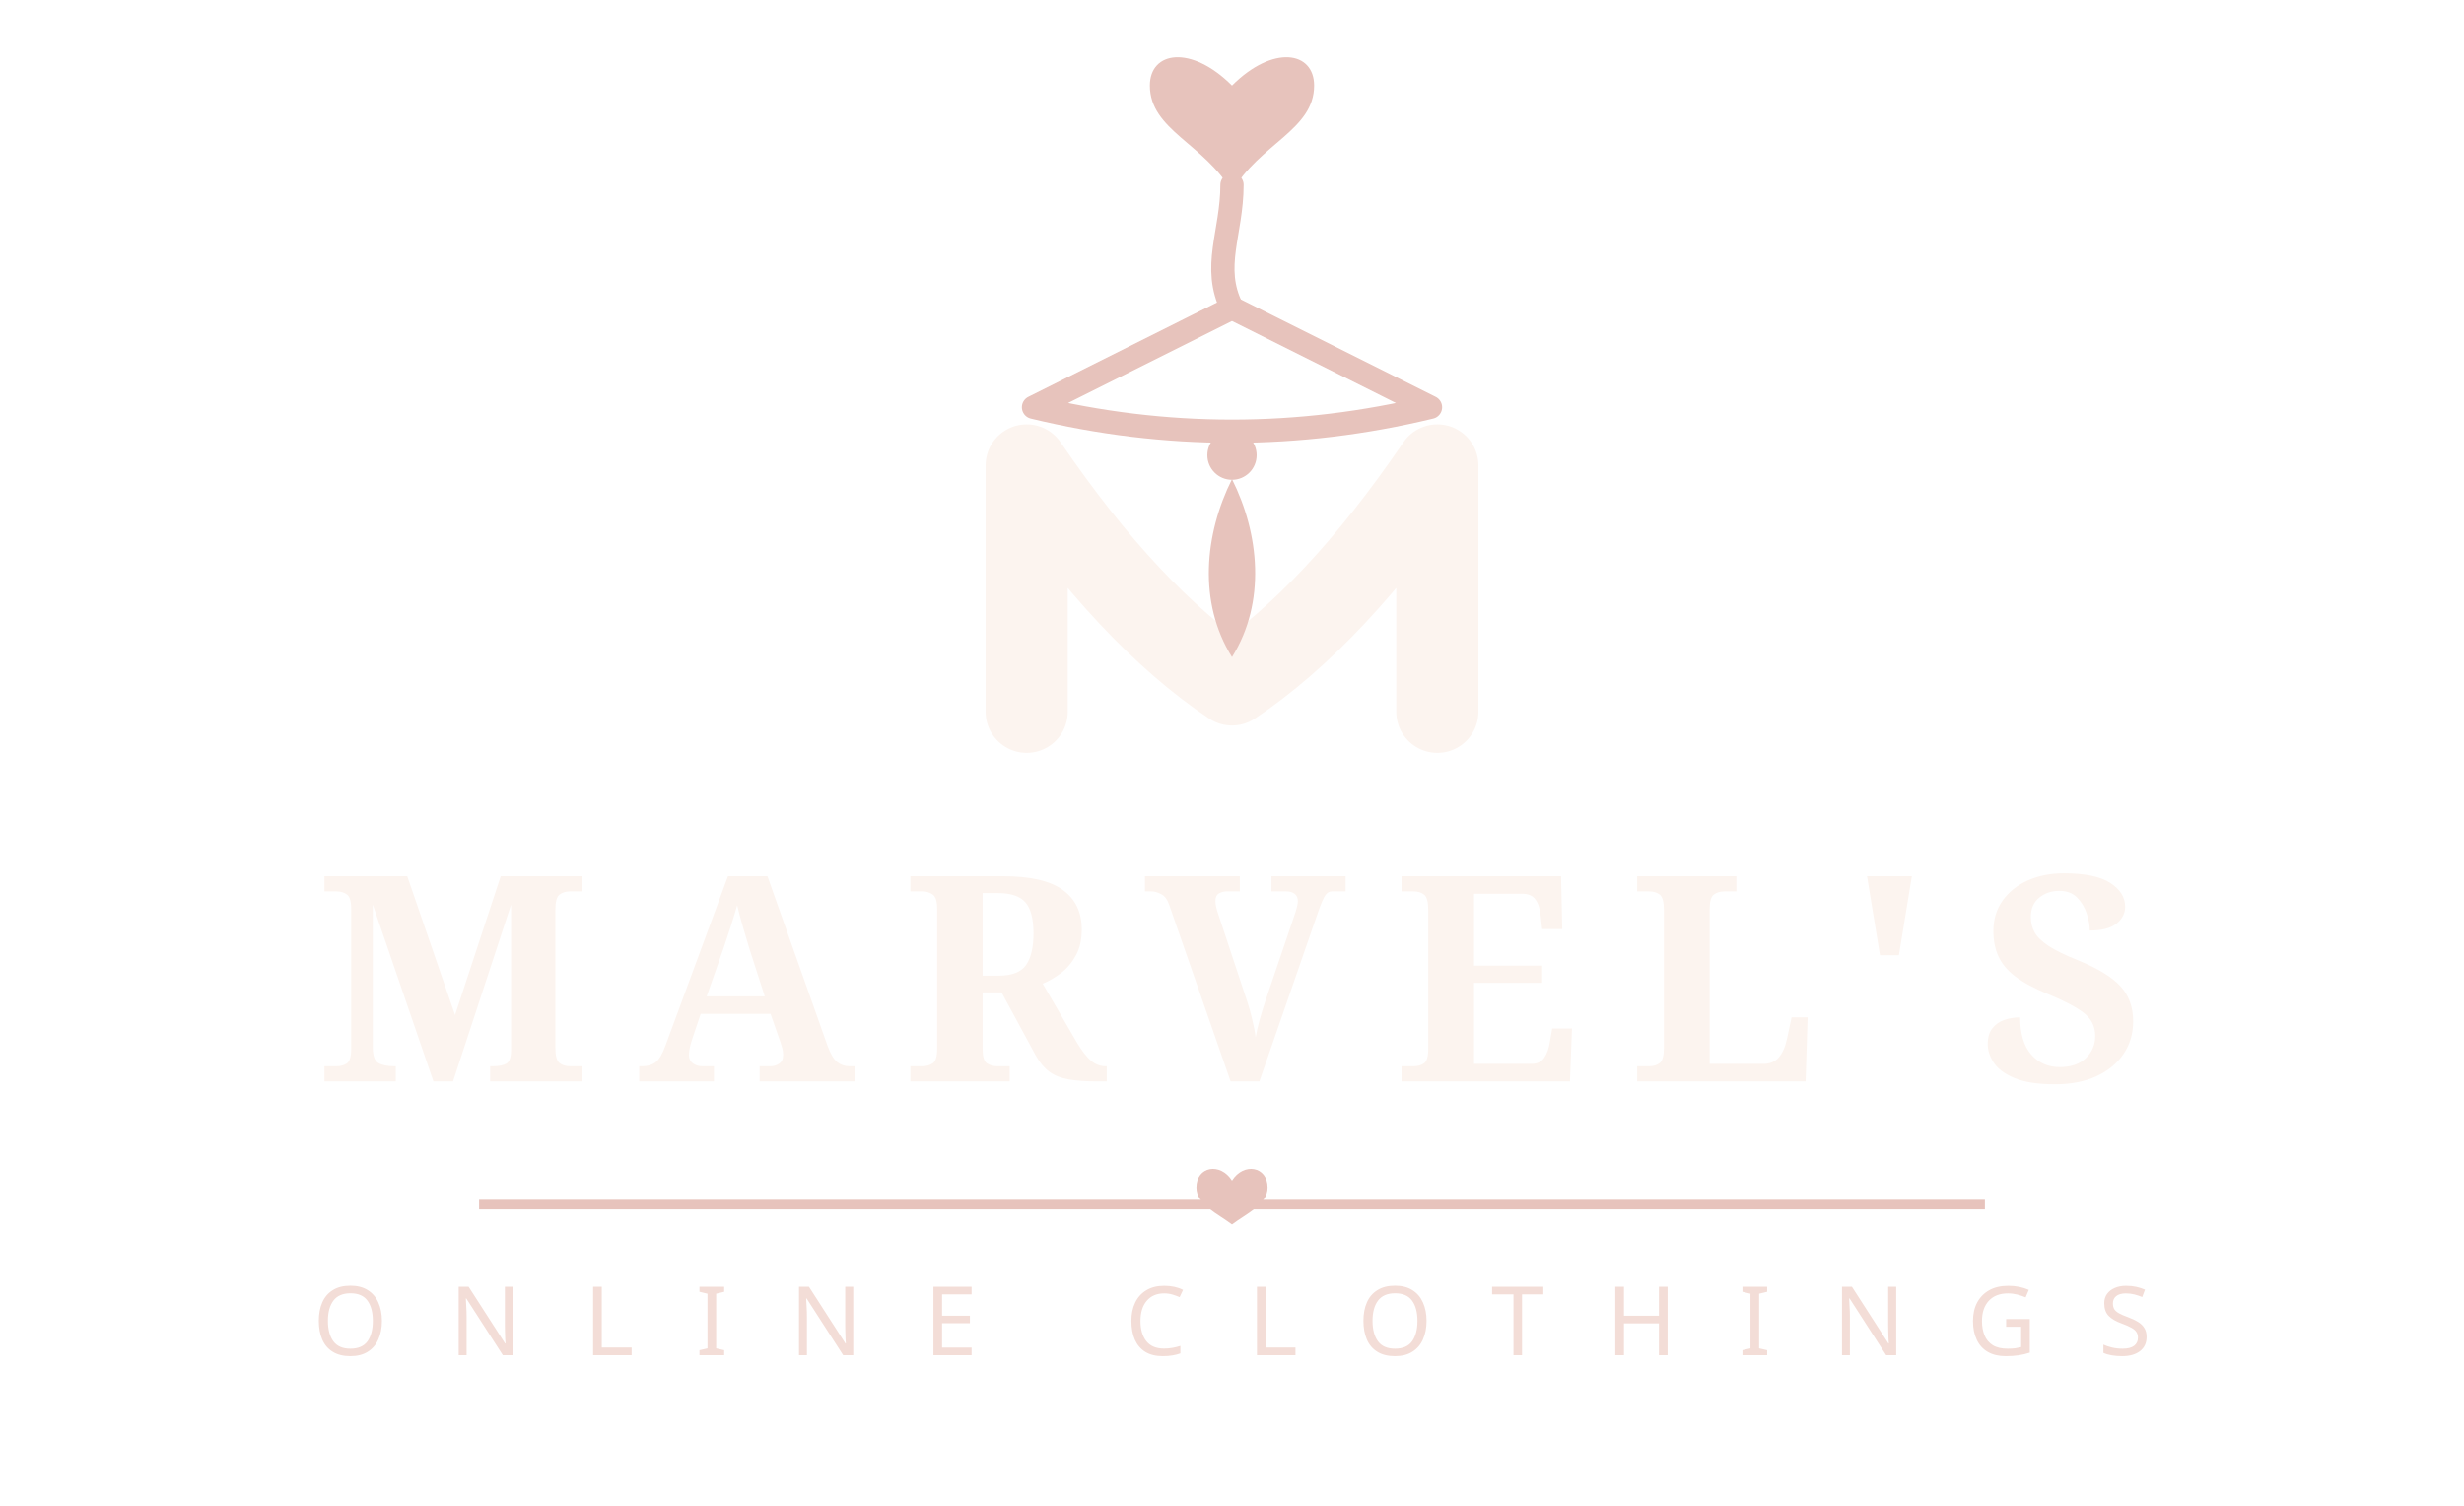
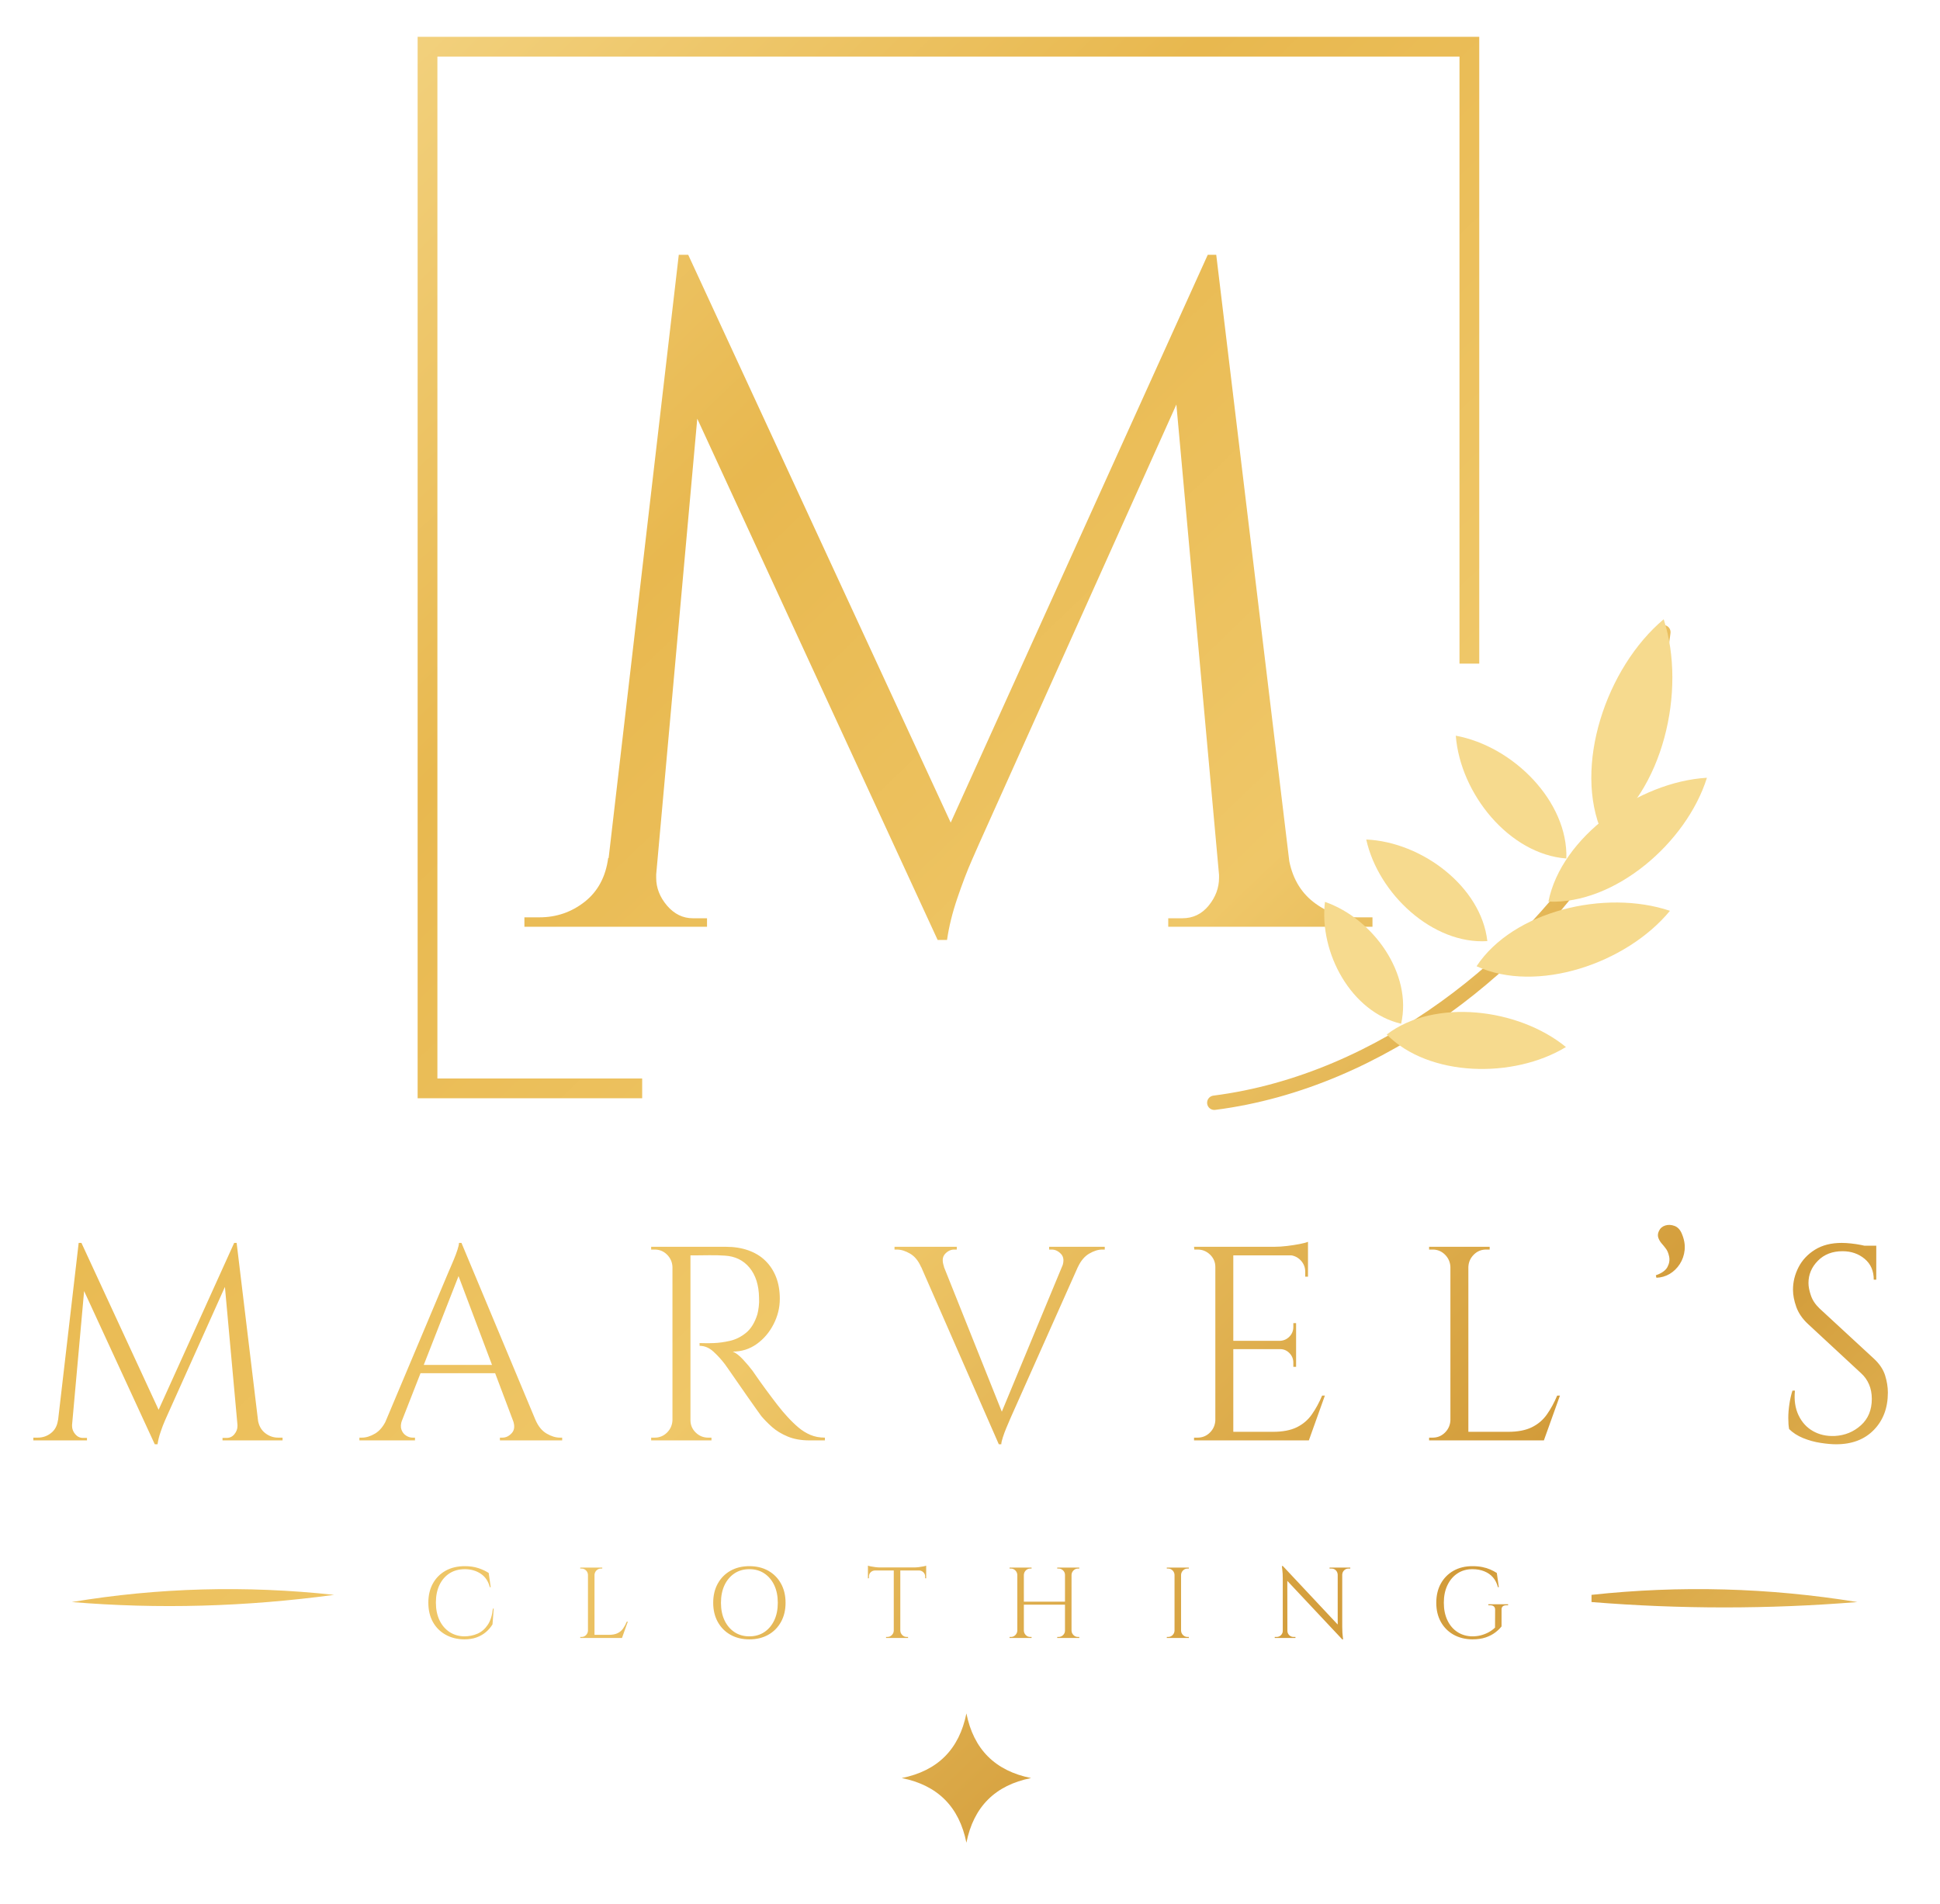
- <svg xmlns="http://www.w3.org/2000/svg" viewBox="0 0 360 220" role="img" aria-label="Marvel's Online Clothings">
-   <g transform="translate(116 0)">
-     <path d="M64 28 C60 21 52 19 52 12.5 C52 7.5 58 6.5 64 12.5 C70 6.5 76 7.5 76 12.5 C76 19 68 21 64 28 Z" fill="#E7C3BC" />
-     <path d="M64 27 C64 34 61 39 64 45" fill="none" stroke="#E7C3BC" stroke-width="3.4" stroke-linecap="round" />
-     <path d="M64 45 L35 59.5 Q64 66.5 93 59.5 L64 45" fill="none" stroke="#E7C3BC" stroke-width="3.4" stroke-linejoin="round" stroke-linecap="round" />
-     <path d="M34 104 L34 68 Q49 90 64 100 Q79 90 94 68 L94 104" fill="none" stroke="#FCF4EF" stroke-width="12" stroke-linecap="round" stroke-linejoin="round" />
-     <circle cx="64" cy="66.5" r="3.6" fill="#E7C3BC" />
-     <path d="M64 70 C60 78 59 88 64 96 C69 88 68 78 64 70 Z" fill="#E7C3BC" />
+ <svg xmlns="http://www.w3.org/2000/svg" viewBox="120 140 540 530" role="img" aria-label="Marvel’s Clothing">
+   <defs>
+     <linearGradient id="g" x1="150" y1="150" x2="640" y2="660" gradientUnits="userSpaceOnUse">
+       <stop offset="0" stop-color="#F6DA8E" />
+       <stop offset=".3" stop-color="#E8B84F" />
+       <stop offset=".55" stop-color="#EFC768" />
+       <stop offset=".8" stop-color="#D19A38" />
+       <stop offset="1" stop-color="#F0CB6E" />
+     </linearGradient>
+     <linearGradient id="gd" x1="150" y1="150" x2="640" y2="660" gradientUnits="userSpaceOnUse">
+       <stop offset="0" stop-color="#D9A845" />
+       <stop offset=".5" stop-color="#B98428" />
+       <stop offset="1" stop-color="#CE9A3B" />
+     </linearGradient>
+   </defs>
+   <path d="M296 443 H239 V153 H529 V322" fill="none" stroke="url(#g)" stroke-width="5.5" stroke-linecap="square" stroke-linejoin="miter" />
+   <path d="M377.32 385.16L456.18 210.93L458.28 228.49L392.51 374.94Q392.51 374.94 390.55 379.40Q388.58 383.85 386.49 390.01Q384.39 396.17 383.61 401.67L380.99 401.67L377.32 385.16M289.29 378.87L295.05 378.87L295.05 398L265.97 398L265.97 395.38Q266.23 395.38 268.20 395.38Q270.16 395.38 270.16 395.38Q277.24 395.38 282.74 391.06Q288.24 386.73 289.29 378.87M300.81 383.07L302.65 383.07Q302.65 383.33 302.65 383.59Q302.65 383.85 302.65 384.38Q302.65 388.57 305.66 392.11Q308.68 395.64 312.87 395.64L316.80 395.64L316.80 398L300.81 398L300.81 383.07M287.19 398L308.94 210.93L311.56 210.93L316.80 226.39L301.34 398L287.19 398M306.58 240.28L311.56 210.93L387.01 374.16L380.99 401.67L306.58 240.28M456.18 210.93L458.54 210.93L481.07 398L460.63 398L446.23 239.23L456.18 210.93M473.21 398L473.21 378.87L478.71 378.87Q480.02 386.73 485.52 391.06Q491.03 395.38 497.84 395.38Q497.84 395.38 499.94 395.38Q502.03 395.38 502.03 395.38L502.03 398L473.21 398M459.32 383.07L461.16 383.07L461.16 398L445.18 398L445.18 395.64L449.11 395.64Q453.56 395.64 456.44 392.11Q459.32 388.57 459.32 384.38Q459.32 383.85 459.32 383.59Q459.32 383.33 459.32 383.07" fill="url(#g)" />
+   <g fill="url(#g)">
+     <path d="M458 447 C505 441 546 407 567 373 C575 358 580 340 583 316" fill="none" stroke="url(#g)" stroke-width="4" stroke-linecap="round" />
+     <path transform="translate(566 372) rotate(-74)" d="M0 0 C15.5 -13 44.64 -11.7 62 0 C44.64 11.7 15.5 13 0 0Z" />
+     <path transform="translate(551 391) rotate(-38)" d="M0 0 C14 -12 40.32 -10.8 56 0 C40.32 10.8 14 12 0 0Z" />
+     <path transform="translate(531 409) rotate(-16)" d="M0 0 C14 -12 40.32 -10.8 56 0 C40.32 10.8 14 12 0 0Z" />
+     <path transform="translate(506 428) rotate(4)" d="M0 0 C12.5 -11 36 -9.9 50 0 C36 9.9 12.5 11 0 0Z" />
+     <path transform="translate(556 379) rotate(-132)" d="M0 0 C11.5 -11 33.12 -9.9 46 0 C33.12 9.9 11.5 11 0 0Z" />
+     <path transform="translate(534 402) rotate(-140)" d="M0 0 C11 -10.5 31.68 -9.45 44 0 C31.68 9.45 11 10.5 0 0Z" />
+     <path transform="translate(510 425) rotate(-122)" d="M0 0 C10 -10 28.8 -9 40 0 C28.8 9 10 10 0 0Z" />
  </g>
-   <text x="180" y="158" text-anchor="middle" font-family="'Playfair Display', 'Cormorant Garamond', Georgia, serif" font-size="42" font-weight="600" letter-spacing="7" fill="#FCF4EF">MARVEL'S</text>
-   <line x1="70" y1="176" x2="290" y2="176" stroke="#E7C3BC" stroke-width="1.4" />
-   <path d="M180 172.5 c-1.7 -2.7 -5.2 -2.1 -5.2 1 c0 2.5 3.1 3.8 5.2 5.4 c2.1 -1.6 5.2 -2.9 5.2 -5.4 c0 -3.1 -3.5 -3.7 -5.2 -1 z" fill="#E7C3BC" />
-   <text x="180" y="198" text-anchor="middle" font-family="'Jost', ui-sans-serif, system-ui, sans-serif" font-size="14" letter-spacing="9" fill="#F3DDD7">ONLINE CLOTHINGS</text>
+   <path d="M162 537.23L185.18 486.02L185.79 491.18L166.47 534.22Q166.47 534.22 165.89 535.53Q165.31 536.84 164.70 538.65Q164.08 540.46 163.85 542.08L163.08 542.08L162 537.23M136.13 535.38L137.82 535.38L137.82 541L129.28 541L129.28 540.23Q129.35 540.23 129.93 540.23Q130.51 540.23 130.51 540.23Q132.59 540.23 134.20 538.96Q135.82 537.69 136.13 535.38M139.52 536.61L140.06 536.61Q140.06 536.69 140.06 536.76Q140.06 536.84 140.06 537Q140.06 538.23 140.94 539.27Q141.83 540.31 143.06 540.31L144.21 540.31L144.21 541L139.52 541L139.52 536.61M135.51 541L141.90 486.02L142.67 486.02L144.21 490.56L139.67 541L135.51 541M141.21 494.65L142.67 486.02L164.85 533.99L163.08 542.08L141.21 494.65M185.18 486.02L185.87 486.02L192.49 541L186.49 541L182.25 494.34L185.18 486.02M190.18 541L190.18 535.38L191.80 535.38Q192.18 537.69 193.80 538.96Q195.42 540.23 197.42 540.23Q197.42 540.23 198.04 540.23Q198.65 540.23 198.65 540.23L198.65 541L190.18 541M186.10 536.61L186.64 536.61L186.64 541L181.94 541L181.94 540.31L183.10 540.31Q184.41 540.31 185.25 539.27Q186.10 538.23 186.10 537Q186.10 536.84 186.10 536.76Q186.10 536.69 186.10 536.61M246.91 493.34L248.45 486.02L271.24 540.54L264.70 540.54L246.91 493.34M227.51 535.38L231.90 535.38Q231.36 536.92 231.74 538Q232.13 539.08 233.01 539.65Q233.90 540.23 234.82 540.23L235.51 540.23L235.51 541L220.04 541L220.04 540.23Q220.04 540.23 220.38 540.23Q220.73 540.23 220.73 540.23Q222.50 540.23 224.39 539.11Q226.27 538 227.51 535.38M247.76 486.02L248.45 486.02L249.14 491.41L229.82 540.77L225.20 540.77L244.91 493.95Q244.91 493.95 245.33 492.99Q245.76 492.03 246.33 490.64Q246.91 489.26 247.33 487.95Q247.76 486.64 247.76 486.02M235.21 519.98L259.31 519.98L259.31 522.29L235.21 522.29L235.21 519.98M262.77 535.38L269.09 535.38Q270.24 538 272.17 539.11Q274.09 540.23 275.86 540.23Q275.86 540.23 276.17 540.23Q276.48 540.23 276.48 540.23L276.48 541L259.15 541L259.15 540.23L259.85 540.23Q261.31 540.23 262.46 538.96Q263.62 537.69 262.77 535.38M311.18 487.10L322.04 487.10Q325.51 487.10 328.32 488.10Q331.13 489.10 333.05 490.99Q334.98 492.88 336.02 495.53Q337.06 498.19 337.06 501.58Q337.06 505.27 335.32 508.66Q333.59 512.05 330.63 514.17Q327.66 516.28 323.97 516.28Q325.28 516.82 326.82 518.48Q328.36 520.13 329.51 521.67Q329.51 521.67 330.55 523.17Q331.59 524.68 333.17 526.83Q334.75 528.99 336.36 531.07Q337.98 533.15 339.14 534.38Q340.68 536.07 342.22 537.38Q343.76 538.69 345.56 539.46Q347.37 540.23 349.61 540.23L349.61 541L345.37 541Q341.83 541 339.25 539.92Q336.67 538.84 334.90 537.27Q333.13 535.69 331.90 534.22Q331.67 533.92 330.63 532.45Q329.59 530.99 328.16 528.95Q326.74 526.91 325.35 524.91Q323.97 522.90 322.97 521.48Q321.96 520.06 321.81 519.83Q320.35 517.90 318.58 516.28Q316.81 514.67 314.73 514.67L314.73 513.90Q314.73 513.90 315.92 513.93Q317.11 513.97 318.81 513.90Q320.81 513.82 323.20 513.28Q325.58 512.74 327.66 511.05Q329.74 509.35 330.82 505.89Q331.05 505.04 331.20 503.77Q331.36 502.50 331.28 501.27Q331.20 496.03 328.63 492.91Q326.05 489.80 321.73 489.56Q319.58 489.41 317.31 489.45Q315.03 489.49 313.49 489.49Q311.95 489.49 311.95 489.49Q311.95 489.41 311.76 488.83Q311.57 488.25 311.38 487.68Q311.18 487.10 311.18 487.10M307.18 487.10L312.19 487.10L312.19 541L307.18 541L307.18 487.10M307.18 535.38L307.41 535.38L307.41 541L301.25 541L301.25 540.23Q301.25 540.23 301.75 540.23Q302.25 540.23 302.25 540.23Q304.25 540.23 305.68 538.81Q307.10 537.38 307.18 535.38M307.41 487.10L307.41 492.72L307.18 492.72Q307.10 490.72 305.68 489.29Q304.25 487.87 302.25 487.87Q302.25 487.87 301.75 487.87Q301.25 487.87 301.25 487.87L301.25 487.10L307.41 487.10M311.95 541L311.95 535.38L312.19 535.38Q312.19 537.38 313.65 538.81Q315.11 540.23 317.11 540.23Q317.11 540.23 317.58 540.23Q318.04 540.23 318.04 540.23L318.04 541M399.56 534.76L398.02 542.08L374.15 487.56L380.69 487.56L399.56 534.76M398.71 542.08L398.02 542.08L397.33 536.69L417.81 487.33L422.43 487.33L401.56 534.15Q401.56 534.15 401.14 535.11Q400.71 536.07 400.14 537.46Q399.56 538.84 399.14 540.15Q398.71 541.46 398.71 542.08M420.04 492.72L415.65 492.64Q416.50 490.33 415.34 489.10Q414.19 487.87 412.73 487.87L412.03 487.87L412.03 487.10L427.51 487.10L427.51 487.87Q427.51 487.87 427.16 487.87Q426.82 487.87 426.82 487.87Q425.12 487.87 423.20 488.99Q421.27 490.10 420.04 492.72M382.77 492.64L376.38 492.72Q375.23 490.10 373.30 488.99Q371.38 487.87 369.61 487.87Q369.61 487.87 369.30 487.87Q368.99 487.87 368.99 487.87L368.99 487.10L386.32 487.10L386.32 487.87L385.62 487.87Q384.16 487.87 383.04 489.10Q381.93 490.33 382.77 492.64M458.29 487.10L463.29 487.10L463.29 541L458.29 541L458.29 487.10M463.06 538.61L484.08 538.61L484.08 541L463.06 541L463.06 538.61M463.06 513.28L480.77 513.28L480.77 515.59L463.06 515.59L463.06 513.28M463.06 487.10L484.08 487.10L484.08 489.49L463.06 489.49L463.06 487.10M488.01 528.53L488.78 528.53L484.32 541L471.53 541L474.31 538.61Q478.39 538.61 480.97 537.34Q483.55 536.07 485.16 533.76Q486.78 531.45 488.01 528.53M476.31 515.44L480.77 515.44L480.77 520.52L480 520.52L480 519.36Q480 517.82 478.93 516.71Q477.85 515.59 476.31 515.59L476.31 515.44M480 508.35L480.77 508.35L480.77 513.43L476.31 513.43L476.31 513.28Q477.85 513.20 478.93 512.09Q480 510.97 480 509.43L480 508.35M478.77 489.26L484.08 489.26L484.08 495.42L483.31 495.42L483.31 494.03Q483.31 492.18 482.01 490.83Q480.70 489.49 478.77 489.41L478.77 489.26M484.08 485.71L484.08 487.95L474.69 487.10Q476.38 487.10 478.27 486.87Q480.16 486.64 481.77 486.33Q483.39 486.02 484.08 485.71M458.29 535.38L458.52 535.38L458.52 541L452.36 541L452.36 540.23Q452.36 540.23 452.86 540.23Q453.36 540.23 453.36 540.23Q455.36 540.23 456.79 538.81Q458.21 537.38 458.29 535.38M458.52 487.10L458.52 492.72L458.29 492.72Q458.29 490.72 456.83 489.29Q455.36 487.87 453.36 487.87Q453.36 487.87 452.90 487.87Q452.44 487.87 452.44 487.87L452.36 487.10M523.72 487.10L528.72 487.10L528.72 541L523.72 541L523.72 487.10M528.49 538.61L549.51 538.61L549.51 541L528.49 541L528.49 538.61M553.44 528.53L554.21 528.53L549.74 541L536.96 541L539.73 538.61Q543.82 538.61 546.39 537.34Q548.97 536.07 550.59 533.76Q552.21 531.45 553.44 528.53M523.72 535.38L523.95 535.38L523.95 541L517.79 541L517.79 540.23Q517.79 540.23 518.29 540.23Q518.79 540.23 518.79 540.23Q520.79 540.23 522.22 538.81Q523.64 537.38 523.72 535.38M523.95 487.10L523.95 492.72L523.72 492.72Q523.64 490.72 522.22 489.29Q520.79 487.87 518.79 487.87Q518.79 487.87 518.29 487.87Q517.79 487.87 517.79 487.87L517.79 487.10L523.95 487.10M528.72 492.72L528.49 492.72L528.49 487.10L534.65 487.10L534.65 487.87Q534.58 487.87 534.11 487.87Q533.65 487.87 533.65 487.87Q531.65 487.87 530.23 489.29Q528.80 490.72 528.72 492.72M581.76 482.71Q582.29 481.56 583.53 481.17Q584.76 480.79 586.11 481.29Q587.45 481.79 588.15 483.48Q589.15 485.87 588.92 488.02Q588.69 490.18 587.57 491.91Q586.45 493.64 584.76 494.65Q583.06 495.65 581.06 495.72L580.91 495.03Q583.37 494.18 584.14 492.72Q584.91 491.26 584.60 489.80Q584.30 488.33 583.60 487.49Q583.14 486.87 582.53 486.18Q581.91 485.48 581.60 484.60Q581.29 483.71 581.76 482.71M632.63 486.02Q633.86 486.02 635.29 486.18Q636.71 486.33 638.06 486.60Q639.41 486.87 640.52 487.14Q641.64 487.41 642.26 487.72L642.26 496.26L641.56 496.26Q641.56 492.57 639.02 490.45Q636.48 488.33 632.86 488.33Q628.63 488.33 626.01 490.99Q623.39 493.64 623.39 497.19Q623.39 498.65 624.05 500.61Q624.70 502.58 626.47 504.27L641.64 518.28Q643.95 520.44 644.72 522.90Q645.49 525.37 645.49 527.68Q645.49 534.07 641.60 538.07Q637.71 542.08 631.09 542.08Q629.24 542.08 626.74 541.69Q624.24 541.31 621.89 540.35Q619.54 539.38 618 537.84Q617.77 536.61 617.77 534.76Q617.77 532.91 618.08 530.87Q618.39 528.83 618.93 527.14L619.62 527.14Q619.23 531.07 620.62 533.99Q622.01 536.92 624.66 538.42Q627.32 539.92 630.71 539.77Q634.94 539.54 637.98 536.80Q641.02 534.07 641.02 529.45Q641.02 527.22 640.25 525.41Q639.48 523.60 638.02 522.29L623.24 508.58Q620.93 506.43 620 503.85Q619.08 501.27 619.08 499.04Q619.08 495.80 620.62 492.80Q622.16 489.80 625.20 487.91Q628.24 486.02 632.63 486.02M636.40 486.79L642.26 486.79L642.26 488.41L636.40 488.41" fill="url(#g)" />
+   <path d="M257.20 587.82L257.43 587.82L257.09 592.22Q256.36 593.42 255.26 594.36Q254.15 595.30 252.65 595.85Q251.16 596.39 249.22 596.39Q246.31 596.36 244.04 595.10Q241.78 593.84 240.50 591.56Q239.23 589.28 239.23 586.17Q239.23 583.12 240.49 580.84Q241.75 578.56 244.03 577.28Q246.31 576.01 249.39 576.01Q251.46 576.01 253.13 576.55Q254.80 577.10 256.03 577.91L256.59 581.86L256.34 581.86Q255.72 579.40 253.82 578.12Q251.91 576.85 249.39 576.85Q246.93 576.85 245.12 578.01Q243.32 579.17 242.32 581.26Q241.33 583.34 241.33 586.14Q241.33 588.94 242.32 591.04Q243.32 593.14 245.09 594.32Q246.87 595.50 249.22 595.55Q251.21 595.55 252.91 594.81Q254.60 594.07 255.75 592.37Q256.90 590.68 257.20 587.82M283.66 576.40L285.48 576.40L285.48 596L283.66 596L283.66 576.40M285.40 595.13L293.04 595.13L293.04 596L285.40 596L285.40 595.13M294.47 591.46L294.75 591.46L293.13 596L288.48 596L289.49 595.13Q290.97 595.13 291.91 594.67Q292.85 594.21 293.44 593.37Q294.02 592.53 294.47 591.46M283.66 593.96L283.75 593.96L283.75 596L281.51 596L281.51 595.72Q281.51 595.72 281.69 595.72Q281.87 595.72 281.87 595.72Q282.60 595.72 283.12 595.20Q283.64 594.68 283.66 593.96M283.75 576.40L283.75 578.44L283.66 578.44Q283.64 577.72 283.12 577.20Q282.60 576.68 281.87 576.68Q281.87 576.68 281.69 576.68Q281.51 576.68 281.51 576.68L281.51 576.40L283.75 576.40M285.48 578.44L285.40 578.44L285.40 576.40L287.64 576.40L287.64 576.68Q287.61 576.68 287.44 576.68Q287.28 576.68 287.28 576.68Q286.55 576.68 286.03 577.20Q285.51 577.72 285.48 578.44M328.58 576.01Q331.57 576.01 333.84 577.28Q336.11 578.56 337.38 580.85Q338.66 583.15 338.66 586.20Q338.66 589.25 337.38 591.55Q336.11 593.84 333.84 595.12Q331.57 596.39 328.58 596.39Q325.61 596.39 323.34 595.12Q321.07 593.84 319.80 591.55Q318.52 589.25 318.52 586.20Q318.52 583.15 319.80 580.85Q321.07 578.56 323.34 577.28Q325.61 576.01 328.58 576.01M328.58 595.55Q330.96 595.55 332.73 594.38Q334.51 593.20 335.51 591.10Q336.50 589 336.50 586.20Q336.50 583.40 335.51 581.30Q334.51 579.20 332.73 578.02Q330.96 576.85 328.58 576.85Q326.22 576.85 324.45 578.02Q322.67 579.20 321.67 581.30Q320.68 583.40 320.68 586.20Q320.68 589 321.67 591.10Q322.67 593.20 324.45 594.38Q326.22 595.55 328.58 595.55M368.78 576.48L370.60 576.48L370.60 596L368.78 596L368.78 576.48M361.59 576.37L377.80 576.37L377.80 577.21L361.59 577.21L361.59 576.37M375.87 577.13L377.80 577.13L377.80 579.40L377.52 579.37L377.52 578.89Q377.52 578.19 377.03 577.72Q376.54 577.24 375.87 577.21L375.87 577.13M377.80 575.87L377.80 576.68L374.38 576.37Q375 576.37 375.69 576.29Q376.37 576.20 376.96 576.09Q377.55 575.98 377.80 575.87M368.78 593.96L368.87 593.96L368.87 596L366.63 596L366.63 595.72Q366.63 595.72 366.81 595.72Q366.99 595.72 366.99 595.72Q367.72 595.72 368.24 595.20Q368.76 594.68 368.78 593.96M370.52 596L370.52 593.96L370.60 593.96Q370.63 594.68 371.15 595.20Q371.67 595.72 372.40 595.72Q372.40 595.72 372.58 595.72Q372.76 595.72 372.76 595.72L372.76 596L370.52 596M361.59 577.13L363.52 577.13L363.52 577.21Q362.82 577.24 362.34 577.72Q361.87 578.19 361.87 578.89L361.87 579.37L361.59 579.40L361.59 577.13M361.59 576.68L361.59 575.87Q361.87 575.98 362.44 576.09Q363.02 576.20 363.72 576.29Q364.42 576.37 365 576.37M416.44 576.40L418.26 576.40L418.26 596L416.44 596L416.44 576.40M403.17 576.40L404.99 576.40L404.99 596L403.17 596L403.17 576.40M404.71 585.89L416.69 585.89L416.69 586.73L404.71 586.73L404.71 585.89M403.17 593.96L403.25 593.96L403.25 596L401.01 596L401.01 595.72Q401.01 595.72 401.19 595.72Q401.38 595.72 401.38 595.72Q402.10 595.72 402.62 595.20Q403.14 594.68 403.17 593.96M403.25 576.40L403.25 578.44L403.17 578.44Q403.14 577.72 402.62 577.20Q402.10 576.68 401.38 576.68Q401.38 576.68 401.19 576.68Q401.01 576.68 401.01 576.68L401.01 576.40L403.25 576.40M404.90 596L404.90 593.96L404.99 593.96Q405.02 594.68 405.53 595.20Q406.05 595.72 406.78 595.72Q406.78 595.72 406.95 595.72Q407.12 595.72 407.14 595.72L407.14 596L404.90 596M404.99 578.44L404.90 578.44L404.90 576.40L407.14 576.40L407.14 576.68Q407.12 576.68 406.95 576.68Q406.78 576.68 406.78 576.68Q406.05 576.68 405.53 577.20Q405.02 577.72 404.99 578.44M416.44 593.96L416.52 593.96L416.52 596L414.28 596L414.28 595.72Q414.31 595.72 414.48 595.72Q414.65 595.72 414.65 595.72Q415.38 595.72 415.91 595.20Q416.44 594.68 416.44 593.96M416.52 576.40L416.52 578.44L416.44 578.44Q416.44 577.72 415.91 577.20Q415.38 576.68 414.65 576.68Q414.65 576.68 414.48 576.68Q414.31 576.68 414.28 576.68L414.28 576.40L416.52 576.40M418.18 596L418.18 593.96L418.26 593.96Q418.29 594.68 418.81 595.20Q419.32 595.72 420.05 595.72Q420.05 595.72 420.23 595.72Q420.42 595.72 420.42 595.72L420.42 596L418.18 596M418.26 578.44L418.18 578.44L418.18 576.40L420.42 576.40L420.42 576.68Q420.42 576.68 420.23 576.68Q420.05 576.68 420.05 576.68Q419.32 576.68 418.81 577.20Q418.29 577.72 418.26 578.44M446.93 576.40L448.75 576.40L448.75 596L446.93 596L446.93 576.40M446.93 593.96L447.02 593.96L447.02 596L444.78 596L444.78 595.72Q444.78 595.72 444.96 595.72Q445.14 595.72 445.14 595.72Q445.87 595.72 446.39 595.20Q446.90 594.68 446.93 593.96M447.02 576.40L447.02 578.44L446.93 578.44Q446.90 577.72 446.39 577.20Q445.87 576.68 445.14 576.68Q445.14 576.68 444.96 576.68Q444.78 576.68 444.78 576.68L444.78 576.40L447.02 576.40M448.67 596L448.67 593.96L448.75 593.96Q448.78 594.68 449.30 595.20Q449.82 595.72 450.54 595.72Q450.54 595.72 450.71 595.72Q450.88 595.72 450.91 595.72L450.91 596L448.67 596M448.75 578.44L448.67 578.44L448.67 576.40L450.91 576.40L450.91 576.68Q450.88 576.68 450.71 576.68Q450.54 576.68 450.54 576.68Q449.82 576.68 449.30 577.20Q448.78 577.72 448.75 578.44M477.34 579.06L477.09 575.98L493.36 593.34L493.61 596.39L477.34 579.06M477.06 594.01L477.14 594.01L477.14 596L474.82 596L474.82 595.72Q474.82 595.72 475.07 595.72Q475.32 595.72 475.35 595.72Q476.05 595.72 476.56 595.22Q477.06 594.71 477.06 594.01M478.26 594.01L478.35 594.01Q478.35 594.71 478.85 595.22Q479.36 595.72 480.06 595.72Q480.08 595.72 480.34 595.72Q480.59 595.72 480.59 595.72L480.59 596L478.26 596L478.26 594.01M476.81 575.98L477.09 575.98L478.32 577.55L478.35 596L477.06 596L477.06 579.48Q477.06 578.05 476.93 577.02Q476.81 575.98 476.81 575.98M492.35 576.40L493.61 576.40L493.61 592.81Q493.61 593.70 493.66 594.53Q493.72 595.36 493.79 595.87Q493.86 596.39 493.86 596.39L493.61 596.39L492.35 594.91L492.35 576.40M493.52 576.40L495.85 576.40L495.85 576.68Q495.85 576.68 495.60 576.68Q495.34 576.68 495.34 576.68Q494.64 576.68 494.14 577.17Q493.64 577.66 493.61 578.39L493.52 578.39L493.52 576.40M490.08 576.68L490.08 576.40L492.40 576.40L492.40 578.39L492.35 578.39Q492.32 577.66 491.83 577.17Q491.34 576.68 490.61 576.68Q490.61 576.68 490.36 576.68Q490.11 576.68 490.08 576.68M537.96 588.16L537.96 592.78Q537.32 593.62 536.22 594.46Q535.13 595.30 533.55 595.85Q531.97 596.39 529.84 596.39Q526.87 596.36 524.60 595.09Q522.34 593.82 521.06 591.53Q519.79 589.25 519.79 586.20Q519.79 583.15 521.06 580.85Q522.34 578.56 524.60 577.28Q526.87 576.01 529.84 576.01Q531.38 576.01 532.61 576.26Q533.84 576.51 534.84 576.95Q535.83 577.38 536.64 577.91L537.20 581.86L536.95 581.86Q536.53 580.24 535.57 579.13Q534.60 578.02 533.14 577.44Q531.69 576.85 529.84 576.85Q527.49 576.85 525.70 578.02Q523.90 579.20 522.90 581.30Q521.89 583.40 521.89 586.20Q521.89 589 522.90 591.10Q523.90 593.20 525.70 594.36Q527.49 595.52 529.84 595.55Q531.07 595.55 532.21 595.26Q533.34 594.96 534.35 594.42Q535.36 593.87 536.14 593.12L536.17 588.16Q536.17 586.90 534.74 586.90L534.29 586.90L534.29 586.62L539.78 586.62L539.78 586.90L539.36 586.90Q537.90 586.90 537.96 588.16" fill="url(#g)" />
+   <path d="M140 586 Q176 580 213 584 Q176 589 140 586Z" fill="url(#g)" />
+   <path d="M563 584 Q600 580 637 586 Q600 589 563 586Z" fill="url(#g)" />
+   <path d="M389 617 Q392 632 407 635 Q392 638 389 653 Q386 638 371 635 Q386 632 389 617Z" fill="url(#g)" />
</svg>
